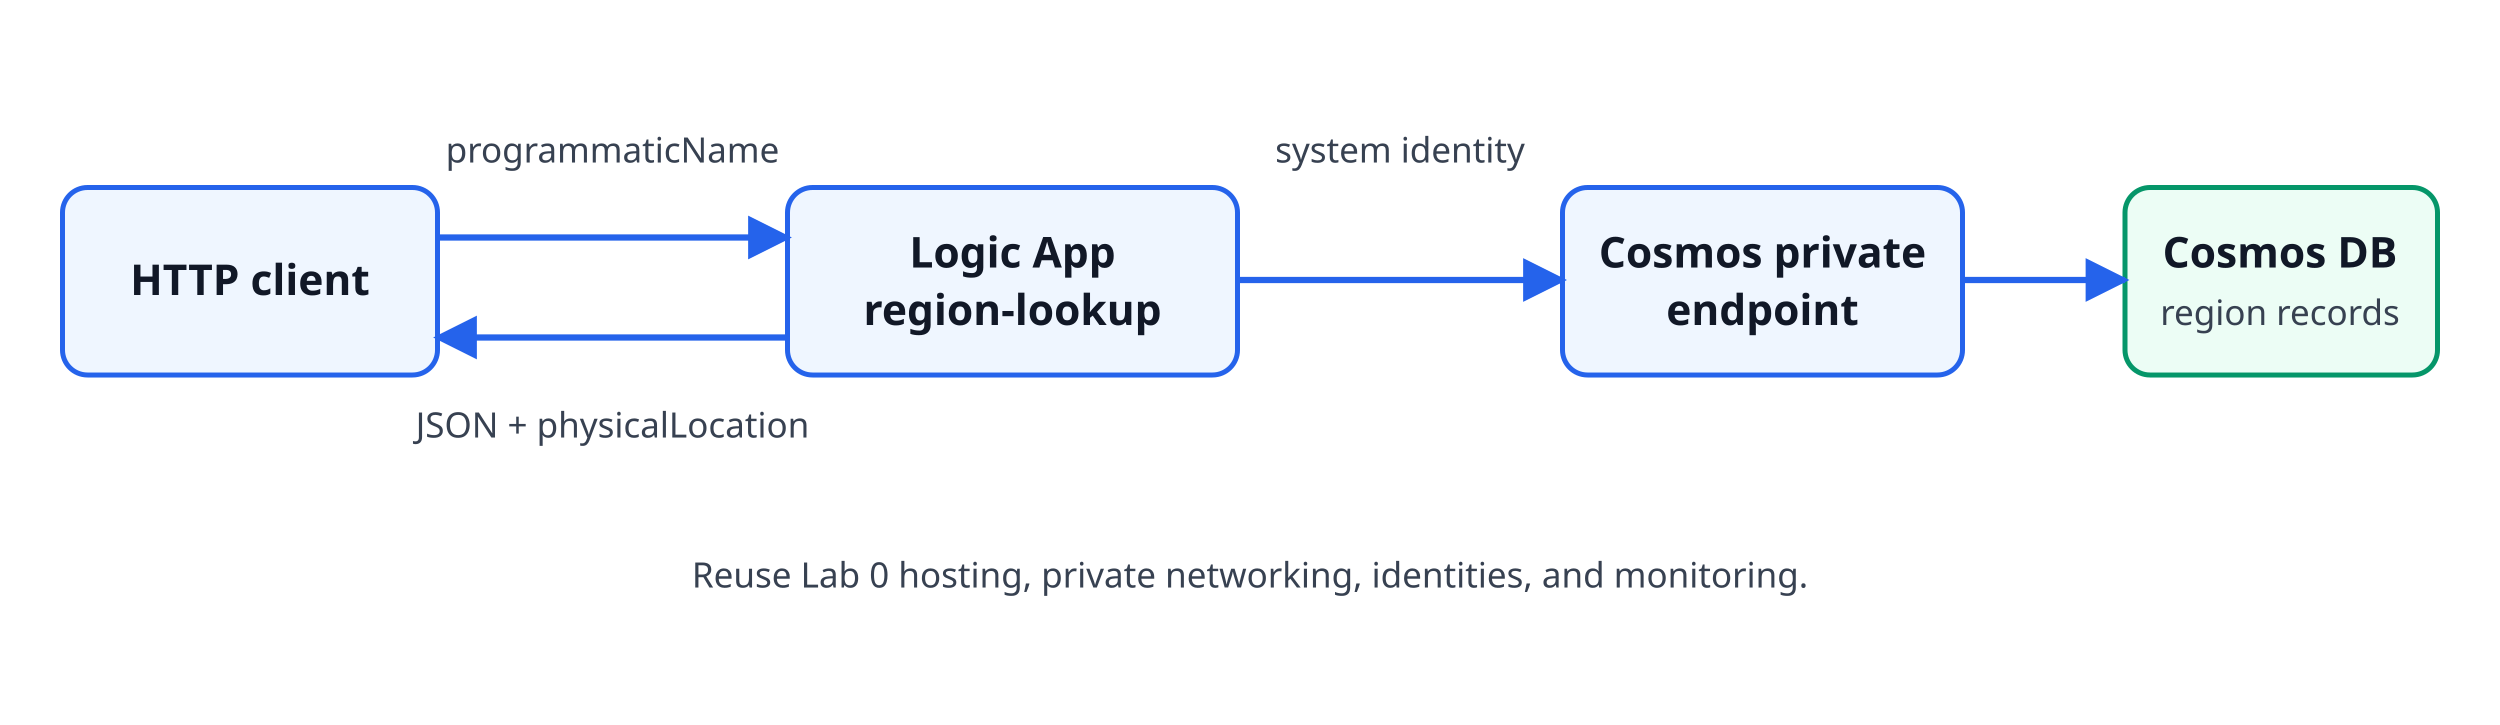
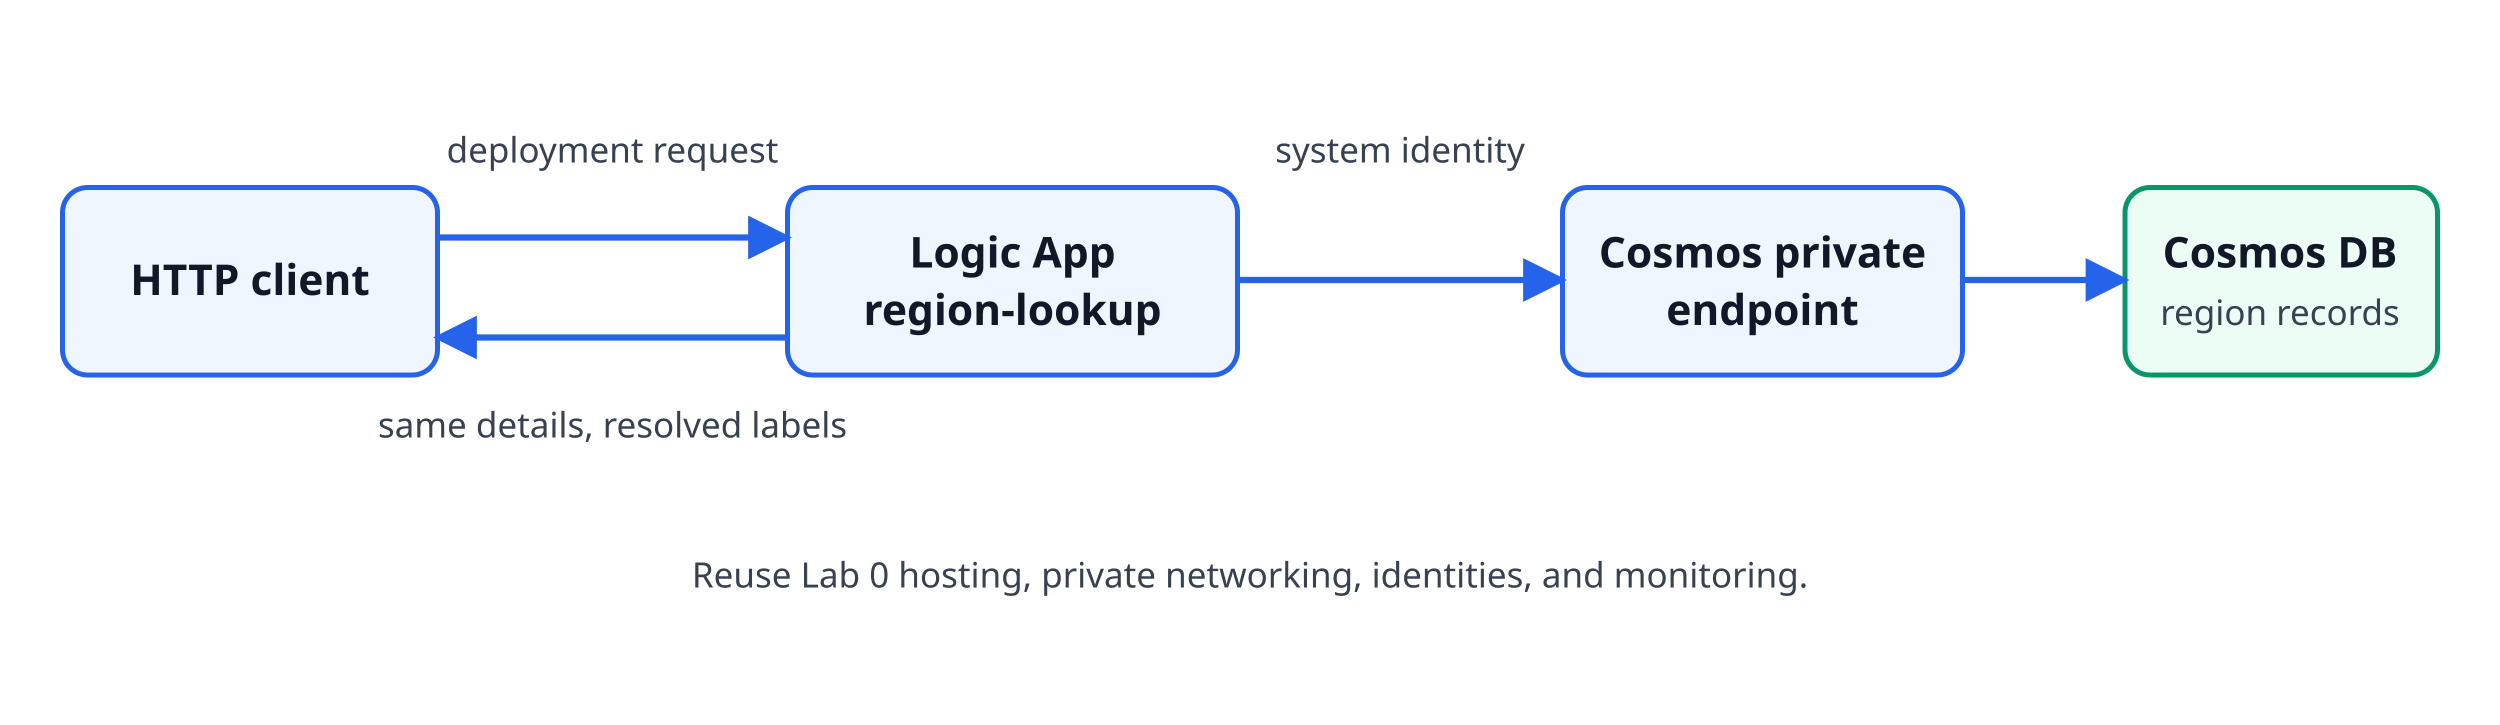
<svg xmlns="http://www.w3.org/2000/svg" viewBox="0 0 1000 290" role="img" aria-labelledby="title description">
  <defs>
    <marker id="arrow" viewBox="0 0 10 10" refX="9" refY="5" markerWidth="7" markerHeight="7" orient="auto-start-reverse">
      <path d="M 0 0 L 10 5 L 0 10 z" fill="#2563eb" />
    </marker>
    <style>
      .box { fill: #eff6ff; stroke: #2563eb; stroke-width: 2; rx: 10; }
      .data { fill: #ecfdf5; stroke: #059669; stroke-width: 2; rx: 10; }
      .label { fill: #111827; font: 600 17px system-ui, sans-serif; text-anchor: middle; }
      .edge { fill: none; stroke: #2563eb; stroke-width: 2.5; marker-end: url(#arrow); }
      .note { fill: #374151; font: 14px system-ui, sans-serif; text-anchor: middle; }
    </style>
  </defs>
  <rect class="box" x="25" y="75" width="150" height="75" />
  <text class="label" x="100" y="118">HTTP client</text>
  <rect class="box" x="315" y="75" width="180" height="75" />
  <text class="label" x="405" y="107">Logic App</text>
  <text class="label" x="405" y="130">region-lookup</text>
  <rect class="box" x="625" y="75" width="160" height="75" />
  <text class="label" x="705" y="107">Cosmos private</text>
  <text class="label" x="705" y="130">endpoint</text>
  <rect class="data" x="850" y="75" width="125" height="75" />
  <text class="label" x="912" y="107">Cosmos DB</text>
  <text class="note" x="912" y="130">region records</text>
  <path class="edge" d="M 175 95 H 315" />
-   <text class="note" x="245" y="65">programmaticName</text>
+   <text class="note" x="245" y="65">deployment request</text>
  <path class="edge" d="M 315 135 H 175" />
-   <text class="note" x="245" y="175">JSON + physicalLocation</text>
+   <text class="note" x="245" y="175">same details, resolved labels</text>
  <path class="edge" d="M 495 112 H 625" />
  <text class="note" x="560" y="65">system identity</text>
  <path class="edge" d="M 785 112 H 850" />
  <text class="note" x="500" y="235">Reuse Lab 0 hosting, private networking, identities, and monitoring.</text>
</svg>
